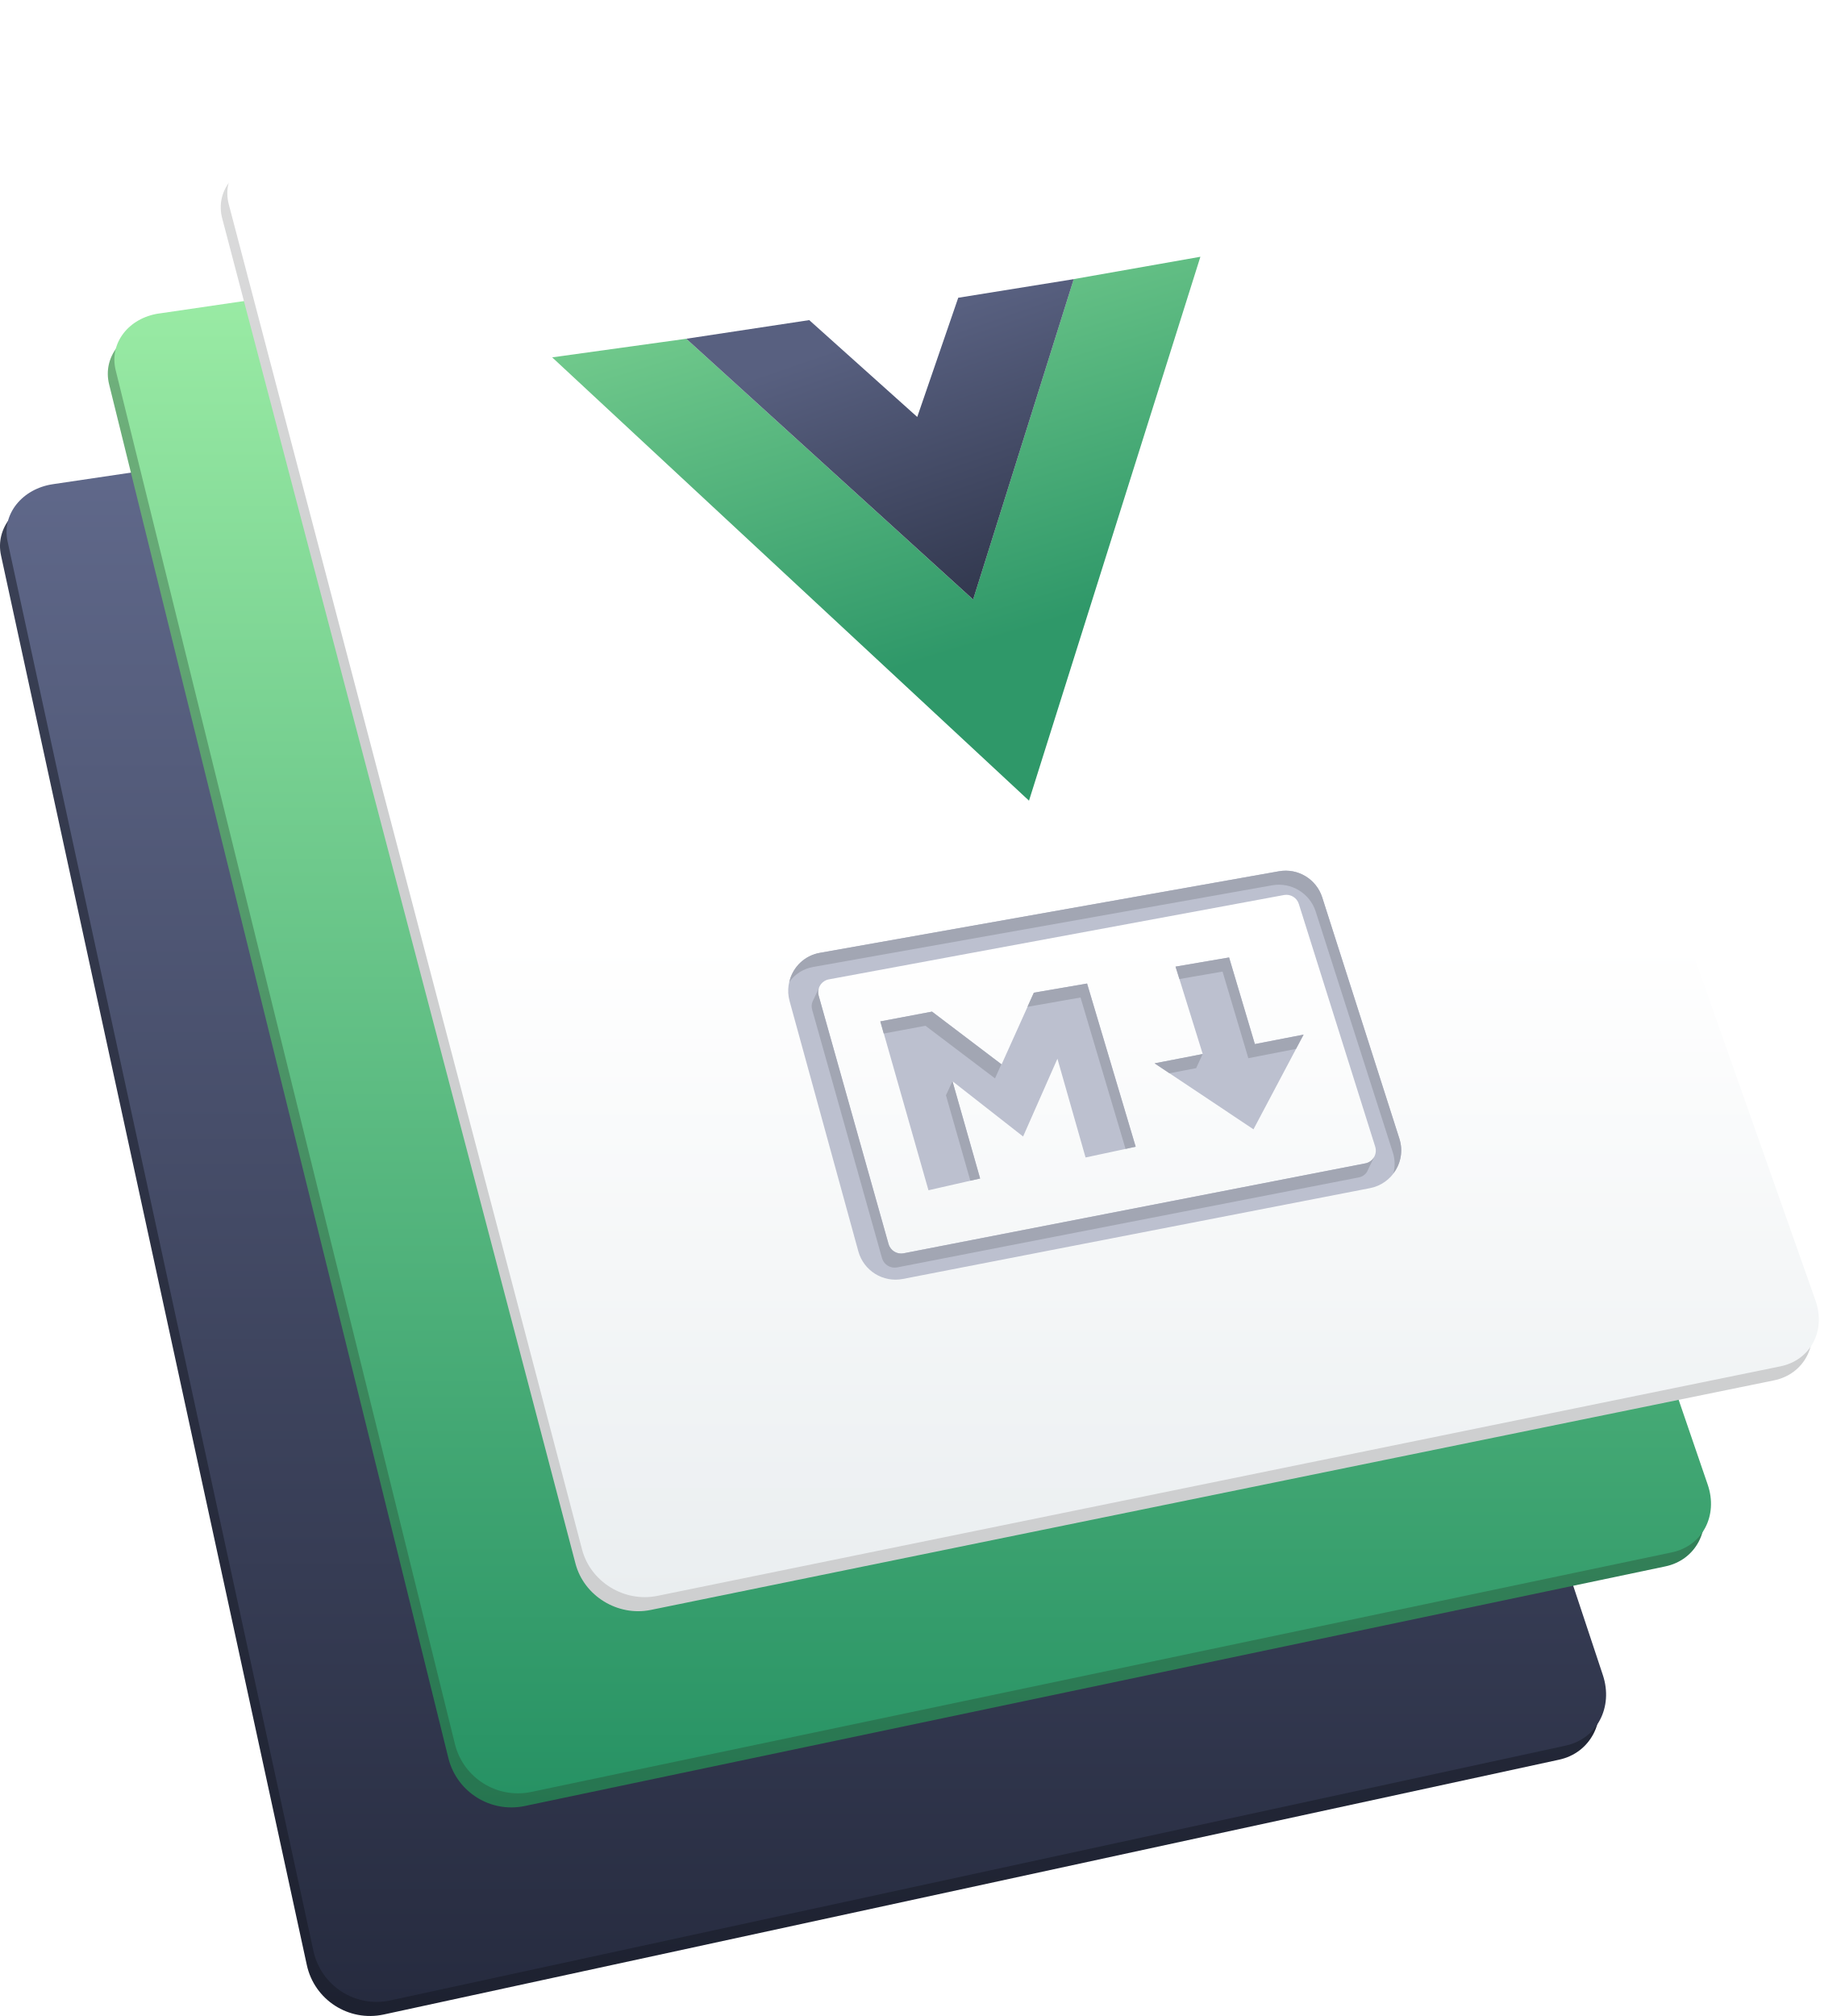
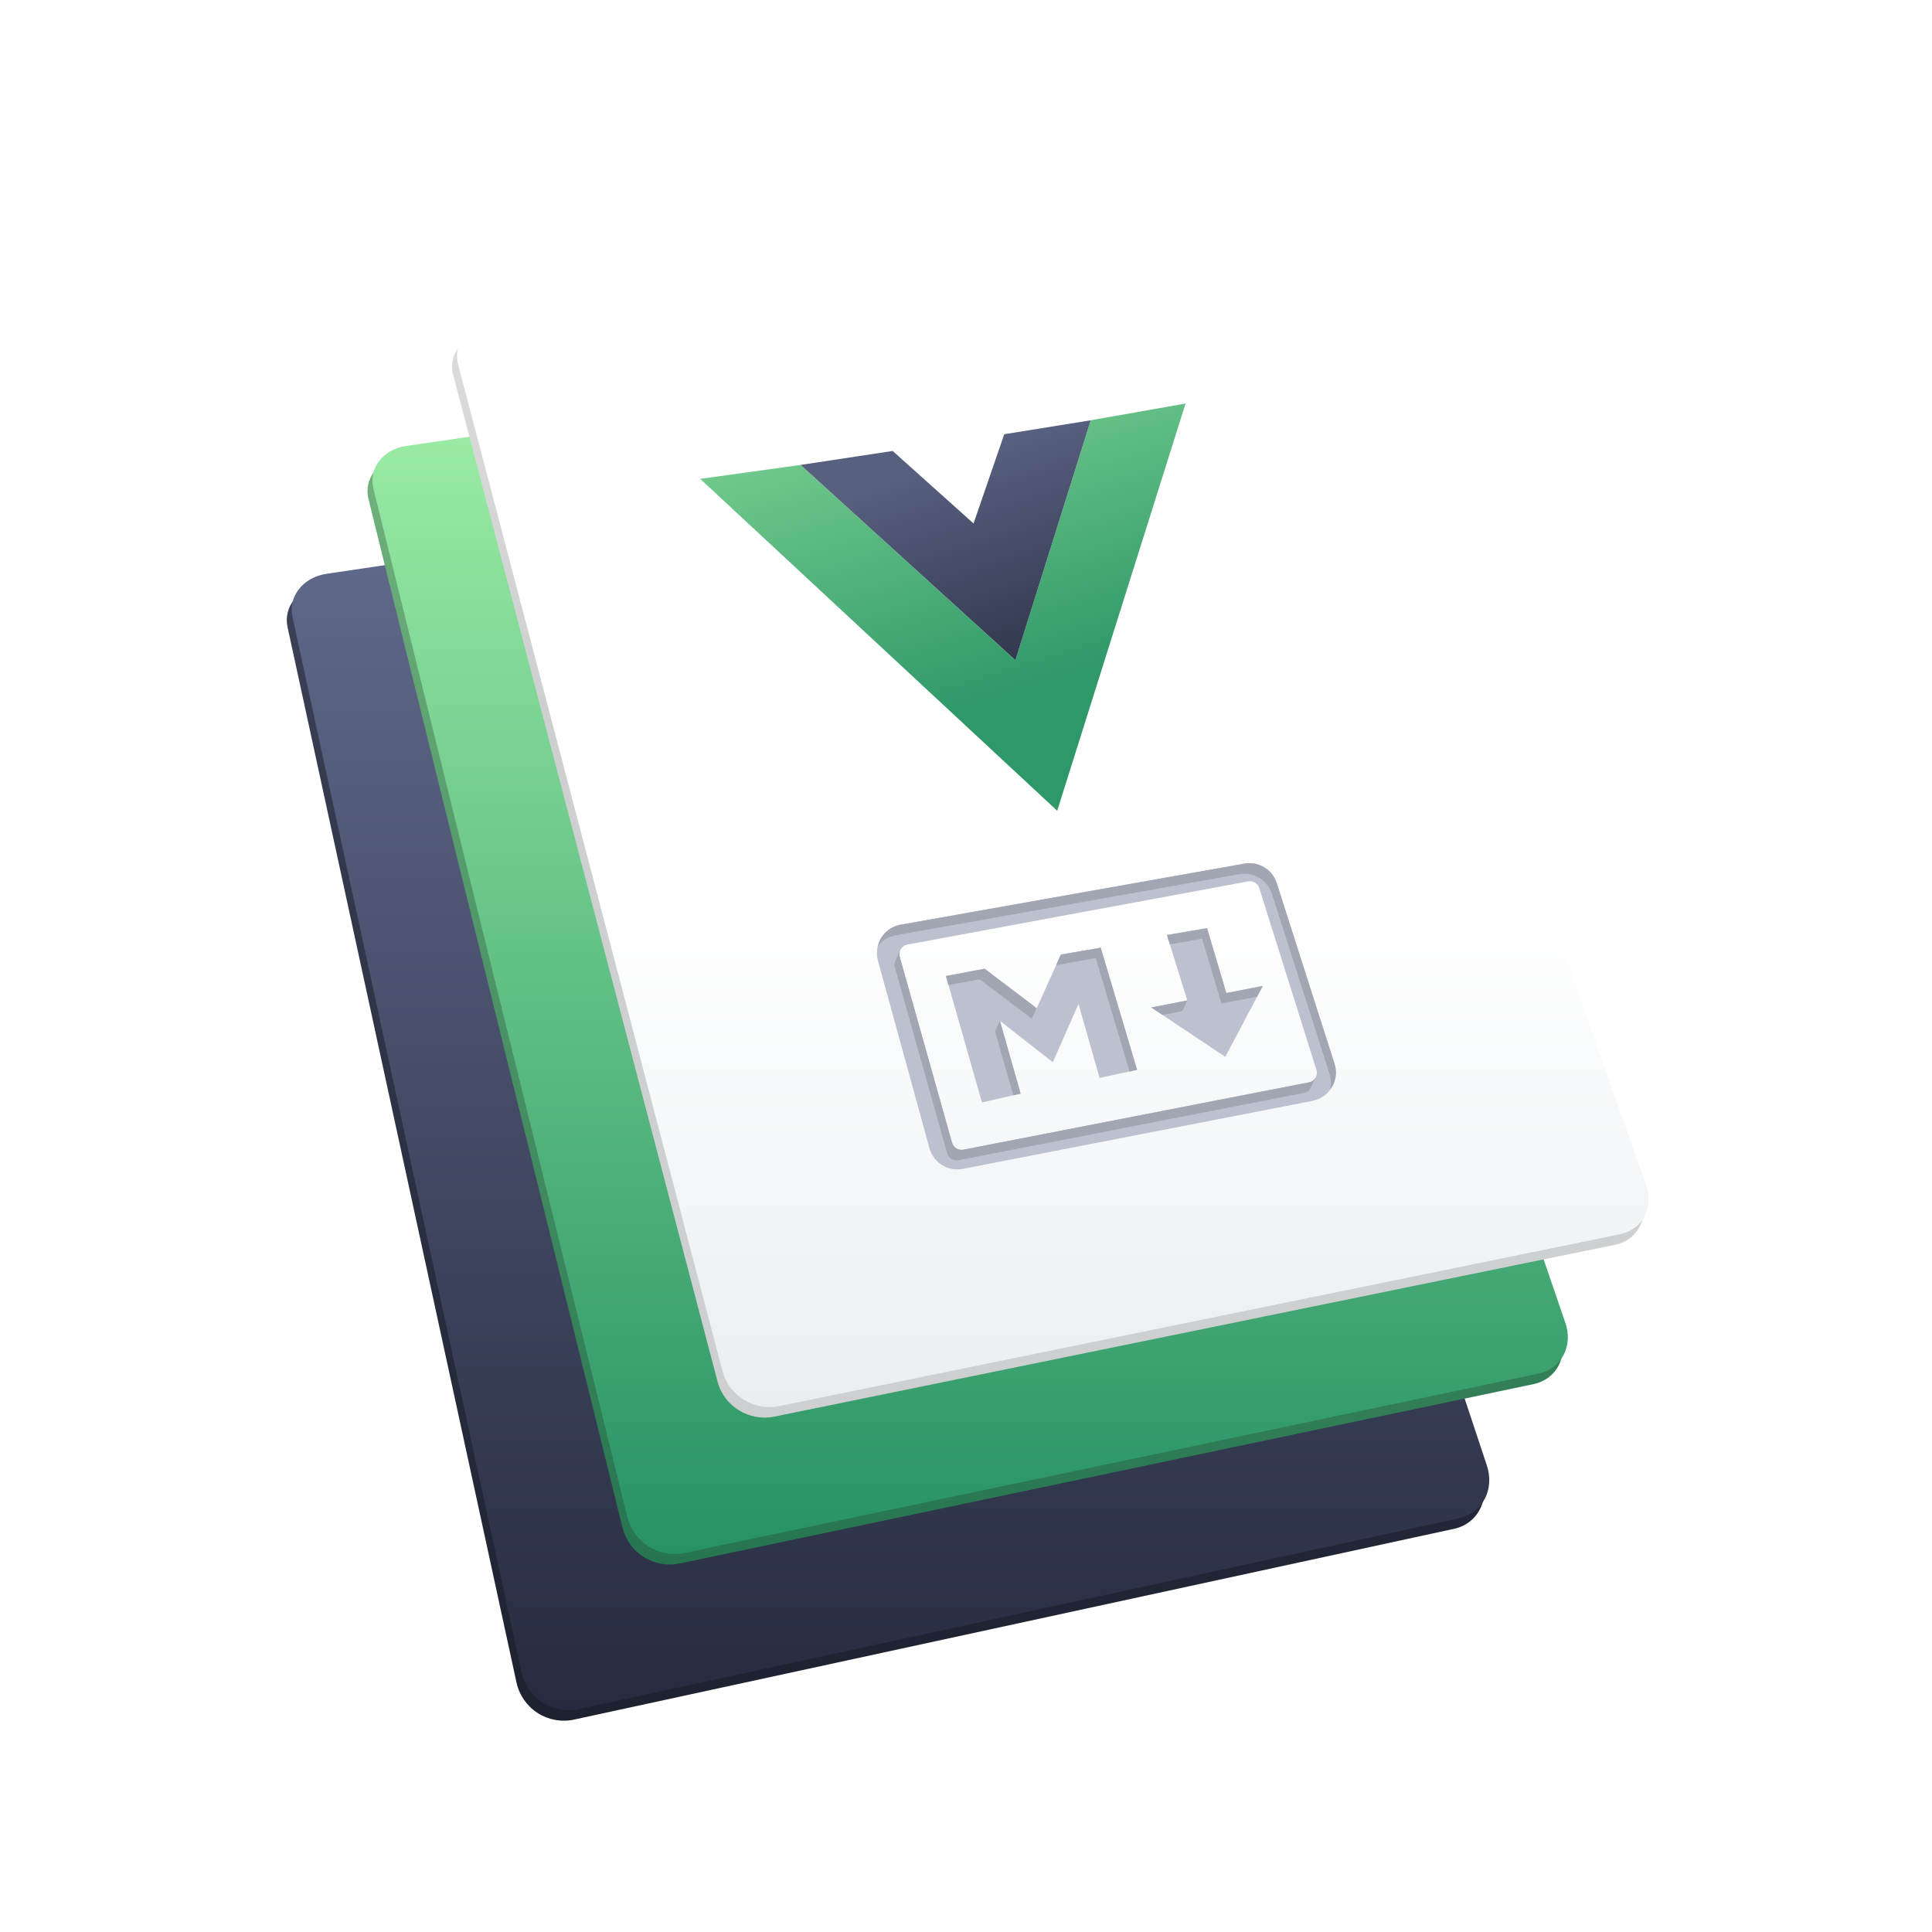
- <svg xmlns="http://www.w3.org/2000/svg" fill="none" viewBox="0 0 63 69">
-   <path fill-rule="evenodd" clip-rule="evenodd" d="M1.587 17.053l35.928-5.333c.961-.142 1.97.439 2.256 1.302l14.864 44.791c.364 1.1-.202 2.182-1.271 2.414L13.129 68.95a2.214 2.214 0 01-2.628-1.696L.034 19.006c-.2-.923.497-1.796 1.553-1.953z" fill="url(#paint0_linear)" />
-   <path fill-rule="evenodd" clip-rule="evenodd" d="M1.811 16.572l35.93-5.334c.96-.142 1.968.439 2.254 1.302L54.86 57.331c.365 1.1-.202 2.182-1.27 2.414l-40.235 8.723a2.215 2.215 0 01-2.628-1.695L.258 18.525c-.2-.924.497-1.796 1.553-1.953z" fill="url(#paint1_linear)" />
-   <path fill-rule="evenodd" clip-rule="evenodd" d="M5.218 11.211l35.668-5.23c.956-.14 1.97.446 2.266 1.311l15.073 44.006c.363 1.058-.185 2.096-1.227 2.314l-39.052 8.204a2.222 2.222 0 01-2.595-1.624L3.734 13.152c-.227-.92.439-1.787 1.484-1.94z" fill="url(#paint2_linear)" />
-   <path fill-rule="evenodd" clip-rule="evenodd" d="M5.443 10.73L41.11 5.5c.956-.14 1.97.446 2.266 1.311L58.45 50.817c.362 1.057-.185 2.096-1.227 2.314L18.17 61.334a2.222 2.222 0 01-2.595-1.623L3.959 12.67c-.227-.92.438-1.788 1.484-1.941z" fill="url(#paint3_linear)" />
-   <path fill-rule="evenodd" clip-rule="evenodd" d="M9.05 5.564L44.412.501c.949-.136 1.96.445 2.262 1.3l15.24 43.194c.363 1.032-.171 2.041-1.199 2.25l-38.442 7.857c-1.131.231-2.286-.48-2.576-1.585L7.605 7.472c-.24-.906.41-1.76 1.445-1.908z" fill="url(#paint4_linear)" />
-   <path fill-rule="evenodd" clip-rule="evenodd" d="M9.275 5.082L44.637.02c.949-.136 1.96.445 2.262 1.3l15.24 43.194c.363 1.032-.171 2.04-1.199 2.25l-38.442 7.857c-1.131.23-2.286-.48-2.576-1.586L7.83 6.992c-.239-.908.41-1.761 1.445-1.91z" fill="url(#paint5_linear)" />
-   <path fill-rule="evenodd" clip-rule="evenodd" d="M28.37 33.52l15.578-2.887c.221-.04.439.09.506.305l2.615 8.31a.446.446 0 01-.34.57l-15.802 3.077a.446.446 0 01-.514-.316l-2.392-8.5a.446.446 0 01.348-.559zm-1.346.74l2.354 8.569a1.319 1.319 0 001.522.945l15.992-3.109a1.318 1.318 0 001.004-1.696l-2.64-8.253a1.318 1.318 0 00-1.486-.896l-15.706 2.792a1.319 1.319 0 00-1.04 1.647zm3.108.698l1.646 5.78 1.77-.403-.947-3.328 2.416 1.891 1.175-2.662.963 3.38 1.717-.367-1.664-5.587-1.822.315-1.104 2.452-2.382-1.805-1.768.334zm12.818.777l-.882-2.965-1.833.314.93 2.991-1.647.319 3.384 2.258 1.716-3.241-1.668.324z" fill="#BCC0CF" />
-   <path d="M47.03 39.603l-.187.387-.058.123a.433.433 0 01-.282.186l-15.8 3.08a.45.45 0 01-.515-.318l-2.39-8.5a.439.439 0 01.02-.298l.016-.032.016-.032.18-.387a.41.41 0 00-.01.265l.064.229 2.327 8.272a.45.45 0 00.515.319l15.795-3.077h.005a.437.437 0 00.303-.217zm.663.552a1.285 1.285 0 00-.02-.707l-2.641-8.25a1.325 1.325 0 00-1.488-.898L27.84 33.094c-.346.059-.638.25-.824.516a1.294 1.294 0 011.047-.999l15.71-2.79a1.31 1.31 0 011.482.893l2.64 8.256c.138.42.048.861-.202 1.185zm-3.076-4.744l-.26.489-1.631.318-.882-2.964-1.477.255-.133-.425 1.833-.314.882 2.965 1.668-.324zm-3.804.733l.35-.069-.222.483-.914.176-.51-.34 1.296-.25zm-6.54.282l-.218.483-2.38-1.801-1.429.266-.117-.415 1.77-.335 2.374 1.802zm4.596 2.82l-.346.075-1.54-5.18-1.817.319.218-.484 1.822-.313 1.663 5.584zm-6.03-1.397l-.24-.844-.222.483.834 2.922.334-.074-.706-2.487z" fill="#A2A6B3" />
-   <path d="M23.489 11.594l-4.59.637 16.32 15.173 5.866-18.616-4.336.765-3.443 10.966-9.817-8.925z" fill="url(#paint6_linear)" />
-   <path d="M23.489 11.594l4.208-.638 3.697 3.315 1.403-4.08 3.953-.637-3.443 10.965-9.818-8.925z" fill="url(#paint7_linear)" />
+ <svg xmlns="http://www.w3.org/2000/svg" width="128" height="128" viewBox="0 0 128 128" fill="none">
+   <path fill-rule="evenodd" clip-rule="evenodd" d="M21.3 38.715L73.371 30.986C74.763 30.78 76.226 31.622 76.64 32.873L98.183 97.788C98.71 99.383 97.89 100.951 96.341 101.287L38.028 113.929C37.197 114.107 36.33 113.949 35.615 113.488C34.901 113.027 34.399 112.302 34.219 111.471L19.05 41.546C18.76 40.208 19.77 38.943 21.3 38.715Z" fill="url(#paint0_linear)" />
+   <path fill-rule="evenodd" clip-rule="evenodd" d="M21.625 38.017L73.698 30.287C75.089 30.081 76.55 30.923 76.965 32.174L98.508 97.089C99.037 98.683 98.216 100.252 96.668 100.588L38.355 113.23C37.525 113.408 36.657 113.249 35.943 112.789C35.229 112.328 34.727 111.604 34.547 110.774L19.374 40.848C19.084 39.509 20.094 38.245 21.625 38.017Z" fill="url(#paint1_linear)" />
+   <path fill-rule="evenodd" clip-rule="evenodd" d="M26.562 30.248L78.256 22.669C79.641 22.466 81.111 23.315 81.54 24.569L103.385 88.346C103.911 89.88 103.117 91.384 101.607 91.7L45.009 103.59C44.2 103.755 43.358 103.602 42.658 103.164C41.959 102.726 41.454 102.036 41.248 101.236L24.412 33.062C24.082 31.728 25.048 30.472 26.562 30.25V30.248Z" fill="url(#paint2_linear)" />
+   <path fill-rule="evenodd" clip-rule="evenodd" d="M26.889 29.551L78.581 21.971C79.967 21.768 81.436 22.618 81.865 23.871L103.712 87.649C104.237 89.181 103.444 90.687 101.934 91.003L45.334 102.891C44.525 103.056 43.684 102.904 42.984 102.466C42.284 102.028 41.779 101.339 41.573 100.539L24.738 32.363C24.409 31.029 25.373 29.771 26.889 29.55V29.551Z" fill="url(#paint3_linear)" />
+   <path fill-rule="evenodd" clip-rule="evenodd" d="M32.117 22.064L83.367 14.726C84.742 14.529 86.207 15.371 86.645 16.61L108.732 79.211C109.258 80.707 108.485 82.169 106.995 82.472L51.281 93.859C49.642 94.194 47.968 93.163 47.547 91.562L30.022 24.829C29.675 23.516 30.617 22.278 32.117 22.064Z" fill="url(#paint4_linear)" />
+   <path fill-rule="evenodd" clip-rule="evenodd" d="M32.442 21.365L83.692 14.029C85.067 13.832 86.533 14.674 86.97 15.913L109.058 78.514C109.584 80.009 108.81 81.47 107.32 81.775L51.606 93.162C49.967 93.495 48.293 92.466 47.873 90.863L30.348 24.133C30.001 22.817 30.942 21.581 32.442 21.365Z" fill="url(#paint5_linear)" />
+   <path fill-rule="evenodd" clip-rule="evenodd" d="M60.117 62.579L82.695 58.395C83.015 58.337 83.331 58.526 83.428 58.837L87.218 70.881C87.245 70.968 87.253 71.059 87.242 71.149C87.232 71.239 87.202 71.326 87.156 71.404C87.109 71.482 87.047 71.549 86.973 71.601C86.898 71.654 86.814 71.69 86.725 71.707L63.823 76.167C63.664 76.197 63.499 76.168 63.361 76.083C63.224 75.998 63.123 75.864 63.078 75.709L59.611 63.389C59.587 63.303 59.581 63.213 59.594 63.124C59.607 63.035 59.638 62.95 59.685 62.873C59.733 62.797 59.795 62.732 59.87 62.681C59.944 62.63 60.028 62.596 60.116 62.579H60.117ZM58.167 63.652L61.578 76.071C61.706 76.535 62.004 76.934 62.413 77.188C62.822 77.442 63.312 77.532 63.784 77.441L86.961 72.935C87.226 72.883 87.477 72.776 87.698 72.621C87.918 72.465 88.103 72.265 88.241 72.032C88.379 71.8 88.465 71.541 88.495 71.273C88.526 71.005 88.499 70.734 88.416 70.477L84.59 58.516C84.449 58.075 84.153 57.701 83.757 57.462C83.361 57.223 82.892 57.136 82.436 57.217L59.674 61.263C59.412 61.31 59.163 61.411 58.943 61.559C58.723 61.707 58.536 61.9 58.394 62.125C58.252 62.349 58.159 62.601 58.12 62.864C58.08 63.126 58.096 63.394 58.167 63.65V63.652ZM62.671 64.663L65.057 73.04L67.622 72.456L66.249 67.633L69.751 70.374L71.454 66.516L72.849 71.414L75.338 70.882L72.926 62.785L70.286 63.242L68.686 66.795L65.233 64.179L62.671 64.663V64.663ZM81.248 65.79L79.97 61.492L77.313 61.947L78.661 66.282L76.274 66.745L81.178 70.017L83.665 65.32L81.248 65.79V65.79Z" fill="#BCC0CF" />
+   <path d="M87.162 71.397L86.891 71.958L86.806 72.136C86.76 72.206 86.7 72.266 86.629 72.312C86.559 72.359 86.48 72.39 86.398 72.406L63.499 76.869C63.339 76.899 63.175 76.868 63.037 76.783C62.899 76.698 62.797 76.564 62.752 76.409L59.289 64.09C59.248 63.947 59.258 63.794 59.318 63.658L59.341 63.611L59.364 63.565L59.625 63.004C59.578 63.127 59.572 63.262 59.61 63.388L59.703 63.72L63.076 75.709C63.12 75.865 63.221 75.999 63.359 76.084C63.497 76.17 63.662 76.201 63.822 76.171L86.714 71.711H86.721C86.813 71.695 86.9 71.658 86.976 71.603C87.052 71.549 87.115 71.478 87.16 71.397H87.162ZM88.122 72.197C88.209 71.859 88.199 71.504 88.093 71.172L84.266 59.215C84.124 58.775 83.827 58.401 83.431 58.162C83.034 57.923 82.565 57.835 82.109 57.914L59.349 61.963C58.848 62.049 58.425 62.326 58.155 62.711C58.235 62.346 58.422 62.013 58.693 61.755C58.963 61.497 59.304 61.326 59.673 61.263L82.441 57.22C82.895 57.138 83.364 57.224 83.759 57.462C84.154 57.7 84.45 58.074 84.589 58.514L88.415 70.479C88.615 71.088 88.485 71.727 88.122 72.197ZM83.664 65.321L83.287 66.03L80.924 66.491L79.645 62.195L77.505 62.565L77.312 61.949L79.969 61.494L81.247 65.791L83.664 65.321ZM78.151 66.384L78.659 66.284L78.337 66.984L77.012 67.239L76.273 66.746L78.151 66.384V66.384ZM68.673 66.792L68.357 67.492L64.907 64.882L62.837 65.268L62.667 64.666L65.232 64.181L68.673 66.792V66.792ZM75.334 70.879L74.832 70.988L72.6 63.481L69.967 63.943L70.283 63.242L72.924 62.788L75.334 70.881V70.879ZM66.594 68.855L66.247 67.632L65.925 68.332L67.134 72.566L67.618 72.459L66.594 68.855V68.855Z" fill="#A2A6B3" />
+   <path d="M53.043 30.803L46.391 31.726L70.043 53.716L78.545 26.736L72.261 27.845L67.271 43.738L53.043 30.803V30.803Z" fill="url(#paint6_linear)" />
+   <path d="M53.043 30.802L59.142 29.878L64.5 34.682L66.533 28.769L72.262 27.846L67.272 43.737L53.043 30.802V30.802Z" fill="url(#paint7_linear)" />
  <defs>
-     <linearGradient id="paint0_linear" x1="27.373" y1="68.999" x2="27.373" y2="11.698" gradientUnits="userSpaceOnUse">
+     <linearGradient id="paint0_linear" x1="58.672" y1="114" x2="58.672" y2="30.954" gradientUnits="userSpaceOnUse">
      <stop stop-color="#1D2130" />
      <stop offset="1" stop-color="#3E445A" />
    </linearGradient>
-     <linearGradient id="paint1_linear" x1="27.597" y1="68.518" x2="27.597" y2="11.217" gradientUnits="userSpaceOnUse">
+     <linearGradient id="paint1_linear" x1="58.996" y1="113.303" x2="58.996" y2="30.256" gradientUnits="userSpaceOnUse">
      <stop stop-color="#262B3F" />
      <stop offset="1" stop-color="#656E91" />
    </linearGradient>
-     <linearGradient id="paint2_linear" x1="31.013" y1="61.862" x2="31.013" y2="5.96" gradientUnits="userSpaceOnUse">
+     <linearGradient id="paint2_linear" x1="63.947" y1="103.657" x2="63.947" y2="22.638" gradientUnits="userSpaceOnUse">
      <stop stop-color="#267550" />
      <stop offset="1" stop-color="#79B881" />
    </linearGradient>
-     <linearGradient id="paint3_linear" x1="31.238" y1="61.381" x2="31.238" y2="5.479" gradientUnits="userSpaceOnUse">
+     <linearGradient id="paint3_linear" x1="64.274" y1="102.96" x2="64.274" y2="21.941" gradientUnits="userSpaceOnUse">
      <stop stop-color="#279264" />
      <stop offset="1" stop-color="#A4F3AA" />
    </linearGradient>
-     <linearGradient id="paint4_linear" x1="34.791" y1="55.146" x2="34.791" y2=".481" gradientUnits="userSpaceOnUse">
-       <stop offset=".59" stop-color="#CECFD0" />
+     <linearGradient id="paint4_linear" x1="69.423" y1="93.923" x2="69.423" y2="14.697" gradientUnits="userSpaceOnUse">
+       <stop offset="0.59" stop-color="#CECFD0" />
      <stop offset="1" stop-color="#DFDFDF" />
    </linearGradient>
-     <linearGradient id="paint5_linear" x1="35.016" y1="54.665" x2="35.016" y2="0" gradientUnits="userSpaceOnUse">
+     <linearGradient id="paint5_linear" x1="69.748" y1="93.225" x2="69.748" y2="14" gradientUnits="userSpaceOnUse">
      <stop stop-color="#EAEEF0" />
-       <stop offset=".41" stop-color="#fff" />
+       <stop offset="0.41" stop-color="white" />
    </linearGradient>
-     <linearGradient id="paint6_linear" x1="24.293" y1="-8.13" x2="47.359" y2="67.317" gradientUnits="userSpaceOnUse">
-       <stop offset=".22" stop-color="#73CB8D" />
-       <stop offset=".4" stop-color="#2F9869" />
+     <linearGradient id="paint6_linear" x1="54.208" y1="2.217" x2="87.638" y2="111.562" gradientUnits="userSpaceOnUse">
+       <stop offset="0.22" stop-color="#73CB8D" />
+       <stop offset="0.4" stop-color="#2F9869" />
    </linearGradient>
-     <linearGradient id="paint7_linear" x1="21.343" y1="-14.915" x2="57.456" y2="89.966" gradientUnits="userSpaceOnUse">
-       <stop offset=".25" stop-color="#586080" />
-       <stop offset=".35" stop-color="#2C3247" />
+     <linearGradient id="paint7_linear" x1="49.933" y1="-7.617" x2="102.271" y2="144.387" gradientUnits="userSpaceOnUse">
+       <stop offset="0.25" stop-color="#586080" />
+       <stop offset="0.35" stop-color="#2C3247" />
    </linearGradient>
  </defs>
</svg>
